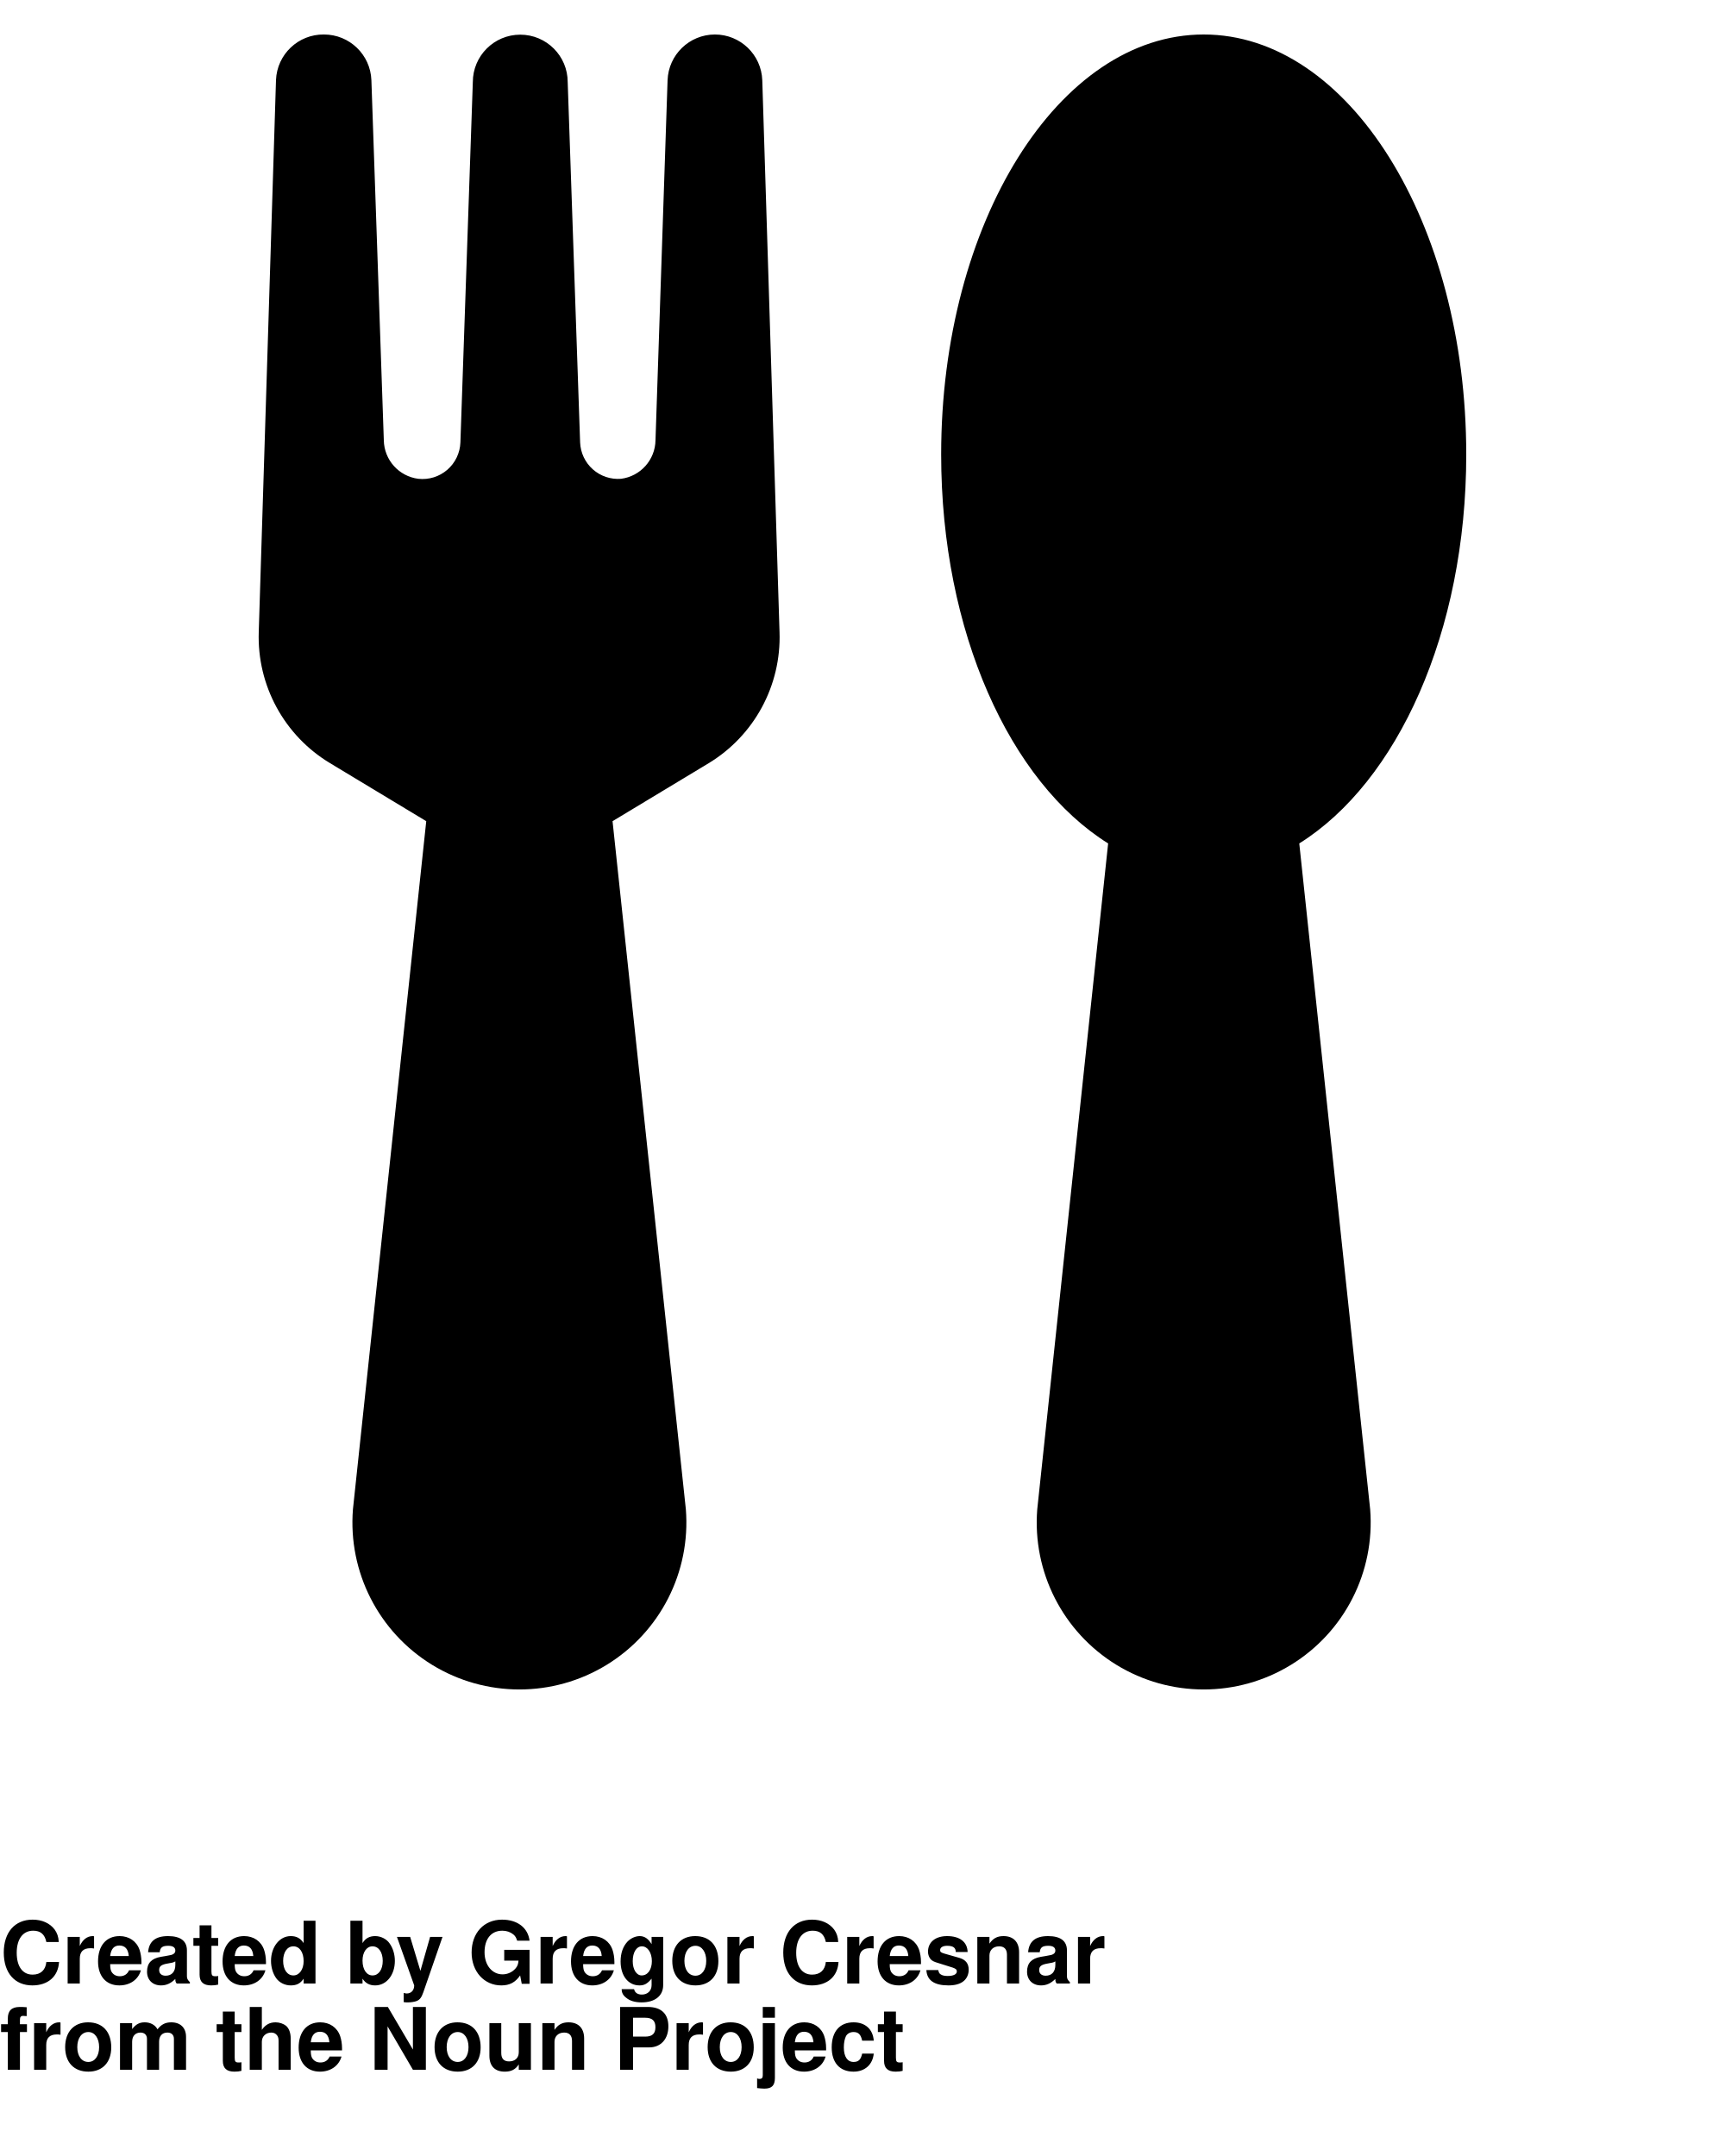
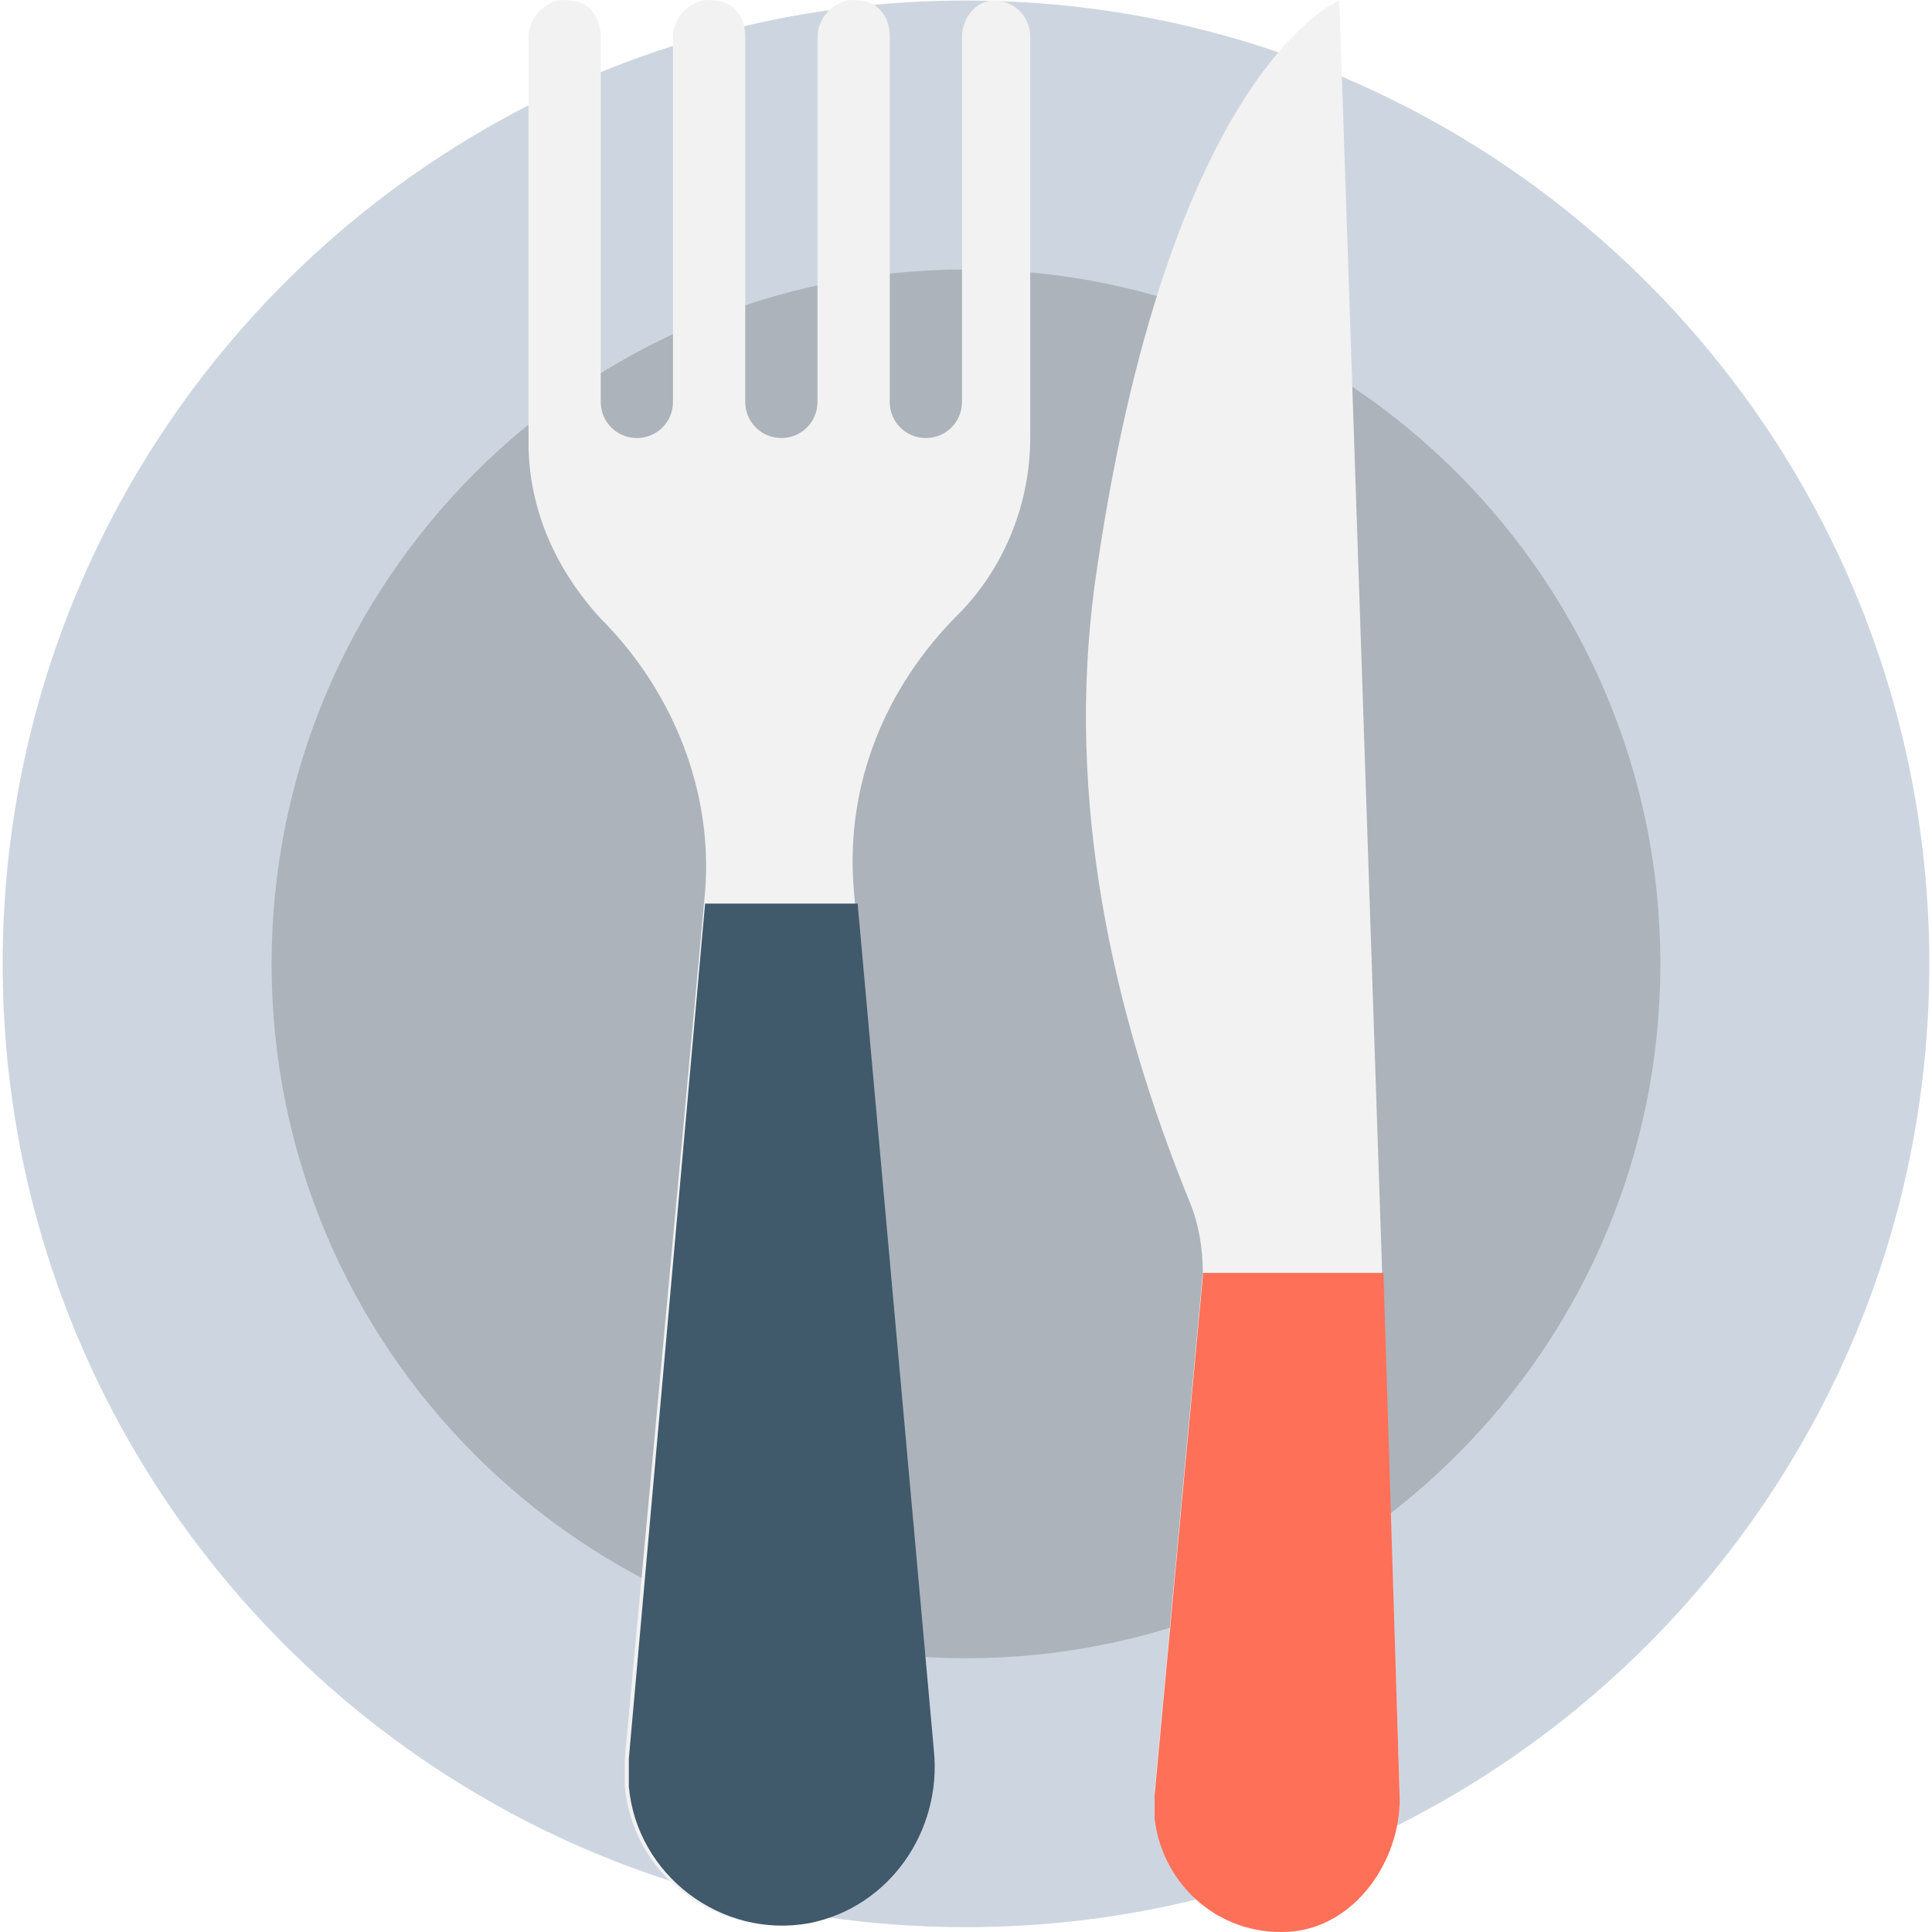
- <svg xmlns="http://www.w3.org/2000/svg" data-name="Layer 1" viewBox="0 0 100 125" x="0px" y="0px">
-   <path d="M41.08,44.25l-5.57,3.36,4.25,39.9a9.68,9.68,0,1,1-19.3,0l4.25-39.9-5.57-3.36A8.54,8.54,0,0,1,15,36.64l1-32A2.75,2.75,0,0,1,18.78,2h0a2.75,2.75,0,0,1,2.75,2.65l.72,20.87a2.29,2.29,0,0,0,2,2.24,2.2,2.2,0,0,0,2.44-2.11l.72-20.89a2.75,2.75,0,1,1,5.5,0l.72,20.89A2.2,2.2,0,0,0,36,27.76a2.29,2.29,0,0,0,2-2.24L38.7,4.65A2.75,2.75,0,0,1,41.44,2h0a2.75,2.75,0,0,1,2.75,2.65l1,32A8.54,8.54,0,0,1,41.08,44.25ZM85,26.35C85,12.9,78.18,2,69.78,2S54.56,12.9,54.56,26.35c0,10.3,4,19,9.68,22.55L60.13,87.51a9.68,9.68,0,1,0,19.3,0L75.32,48.9C81,45.35,85,36.65,85,26.35Z" />
-   <text x="0" y="115" fill="#000000" font-size="5px" font-weight="bold" font-family="'Helvetica Neue', Helvetica, Arial-Unicode, Arial, Sans-serif">Created by Gregor Cresnar</text>
-   <text x="0" y="120" fill="#000000" font-size="5px" font-weight="bold" font-family="'Helvetica Neue', Helvetica, Arial-Unicode, Arial, Sans-serif">from the Noun Project</text>
+ <svg xmlns="http://www.w3.org/2000/svg" version="1.1" id="Capa_1" x="0px" y="0px" viewBox="0 0 513.421 513.421" style="enable-background:new 0 0 513.421 513.421;" xml:space="preserve">
+   <circle style="fill:#CDD6E0;" cx="256.71" cy="256.137" r="256" />
+   <circle style="fill:#ACB3BA;" cx="256.71" cy="256.137" r="184.533" />
+   <path style="fill:#F2F2F2;" d="M264.177,0.137c-5.333,0-8.533,5.333-8.533,9.6v97.067c0,5.333-4.267,9.6-9.6,9.6  c-5.333,0-9.6-4.267-9.6-9.6V9.737c0-5.333-3.2-9.6-8.533-9.6c-5.333-1.067-10.667,4.267-10.667,9.6v97.067  c0,5.333-4.267,9.6-9.6,9.6l0,0c-5.333,0-9.6-4.267-9.6-9.6V9.737c0-5.333-3.2-9.6-8.533-9.6c-5.333-1.067-10.667,4.267-10.667,9.6  v97.067c0,5.333-4.267,9.6-9.6,9.6l0,0c-5.333,0-9.6-4.267-9.6-9.6V9.737c0-5.333-3.2-9.6-8.533-9.6  c-5.333-1.067-10.667,4.267-10.667,9.6v107.733c0,18.133,7.467,34.133,19.2,46.933c19.2,19.2,29.867,45.867,27.733,72.533  l-21.333,230.4c0,2.133,0,5.333,0,7.467c2.133,23.467,24.533,40.533,48,36.267c21.333-4.267,35.2-24.533,33.067-45.867  l-20.267-229.333c-2.133-27.733,8.533-53.333,27.733-72.533c11.733-11.733,19.2-28.8,19.2-46.933V9.737  C273.777,4.404,269.51,0.137,264.177,0.137z" />
+   <path style="fill:#40596B;" d="M227.91,240.137h-40.533l-20.267,227.2c0,2.133,0,5.333,0,7.467  c2.133,23.467,24.533,40.533,48,36.267c21.333-4.267,35.2-24.533,33.067-45.867L227.91,240.137z" />
+   <path style="fill:#F2F2F2;" d="M355.91,0.137c0,0-45.867,18.133-65.067,155.733c-7.467,56.533,4.267,112,25.6,164.267  c2.133,5.333,3.2,11.733,3.2,18.133l-12.8,137.6c0,2.133,0,4.267,0,6.4c2.133,18.133,18.133,32,37.333,29.867  c17.067-2.133,28.8-20.267,27.733-37.333L355.91,0.137z" />
+   <path style="fill:#FF7058;" d="M319.644,337.204c0,1.067,0,1.067,0,2.133l-12.8,137.6c0,2.133,0,4.267,0,6.4  c2.133,18.133,18.133,32,37.333,29.867c17.067-2.133,28.8-20.267,27.733-37.333l-4.267-137.6h-48V337.204z" />
+   <g>
+ </g>
+   <g>
+ </g>
+   <g>
+ </g>
+   <g>
+ </g>
+   <g>
+ </g>
+   <g>
+ </g>
+   <g>
+ </g>
+   <g>
+ </g>
+   <g>
+ </g>
+   <g>
+ </g>
+   <g>
+ </g>
+   <g>
+ </g>
+   <g>
+ </g>
+   <g>
+ </g>
+   <g>
+ </g>
</svg>
